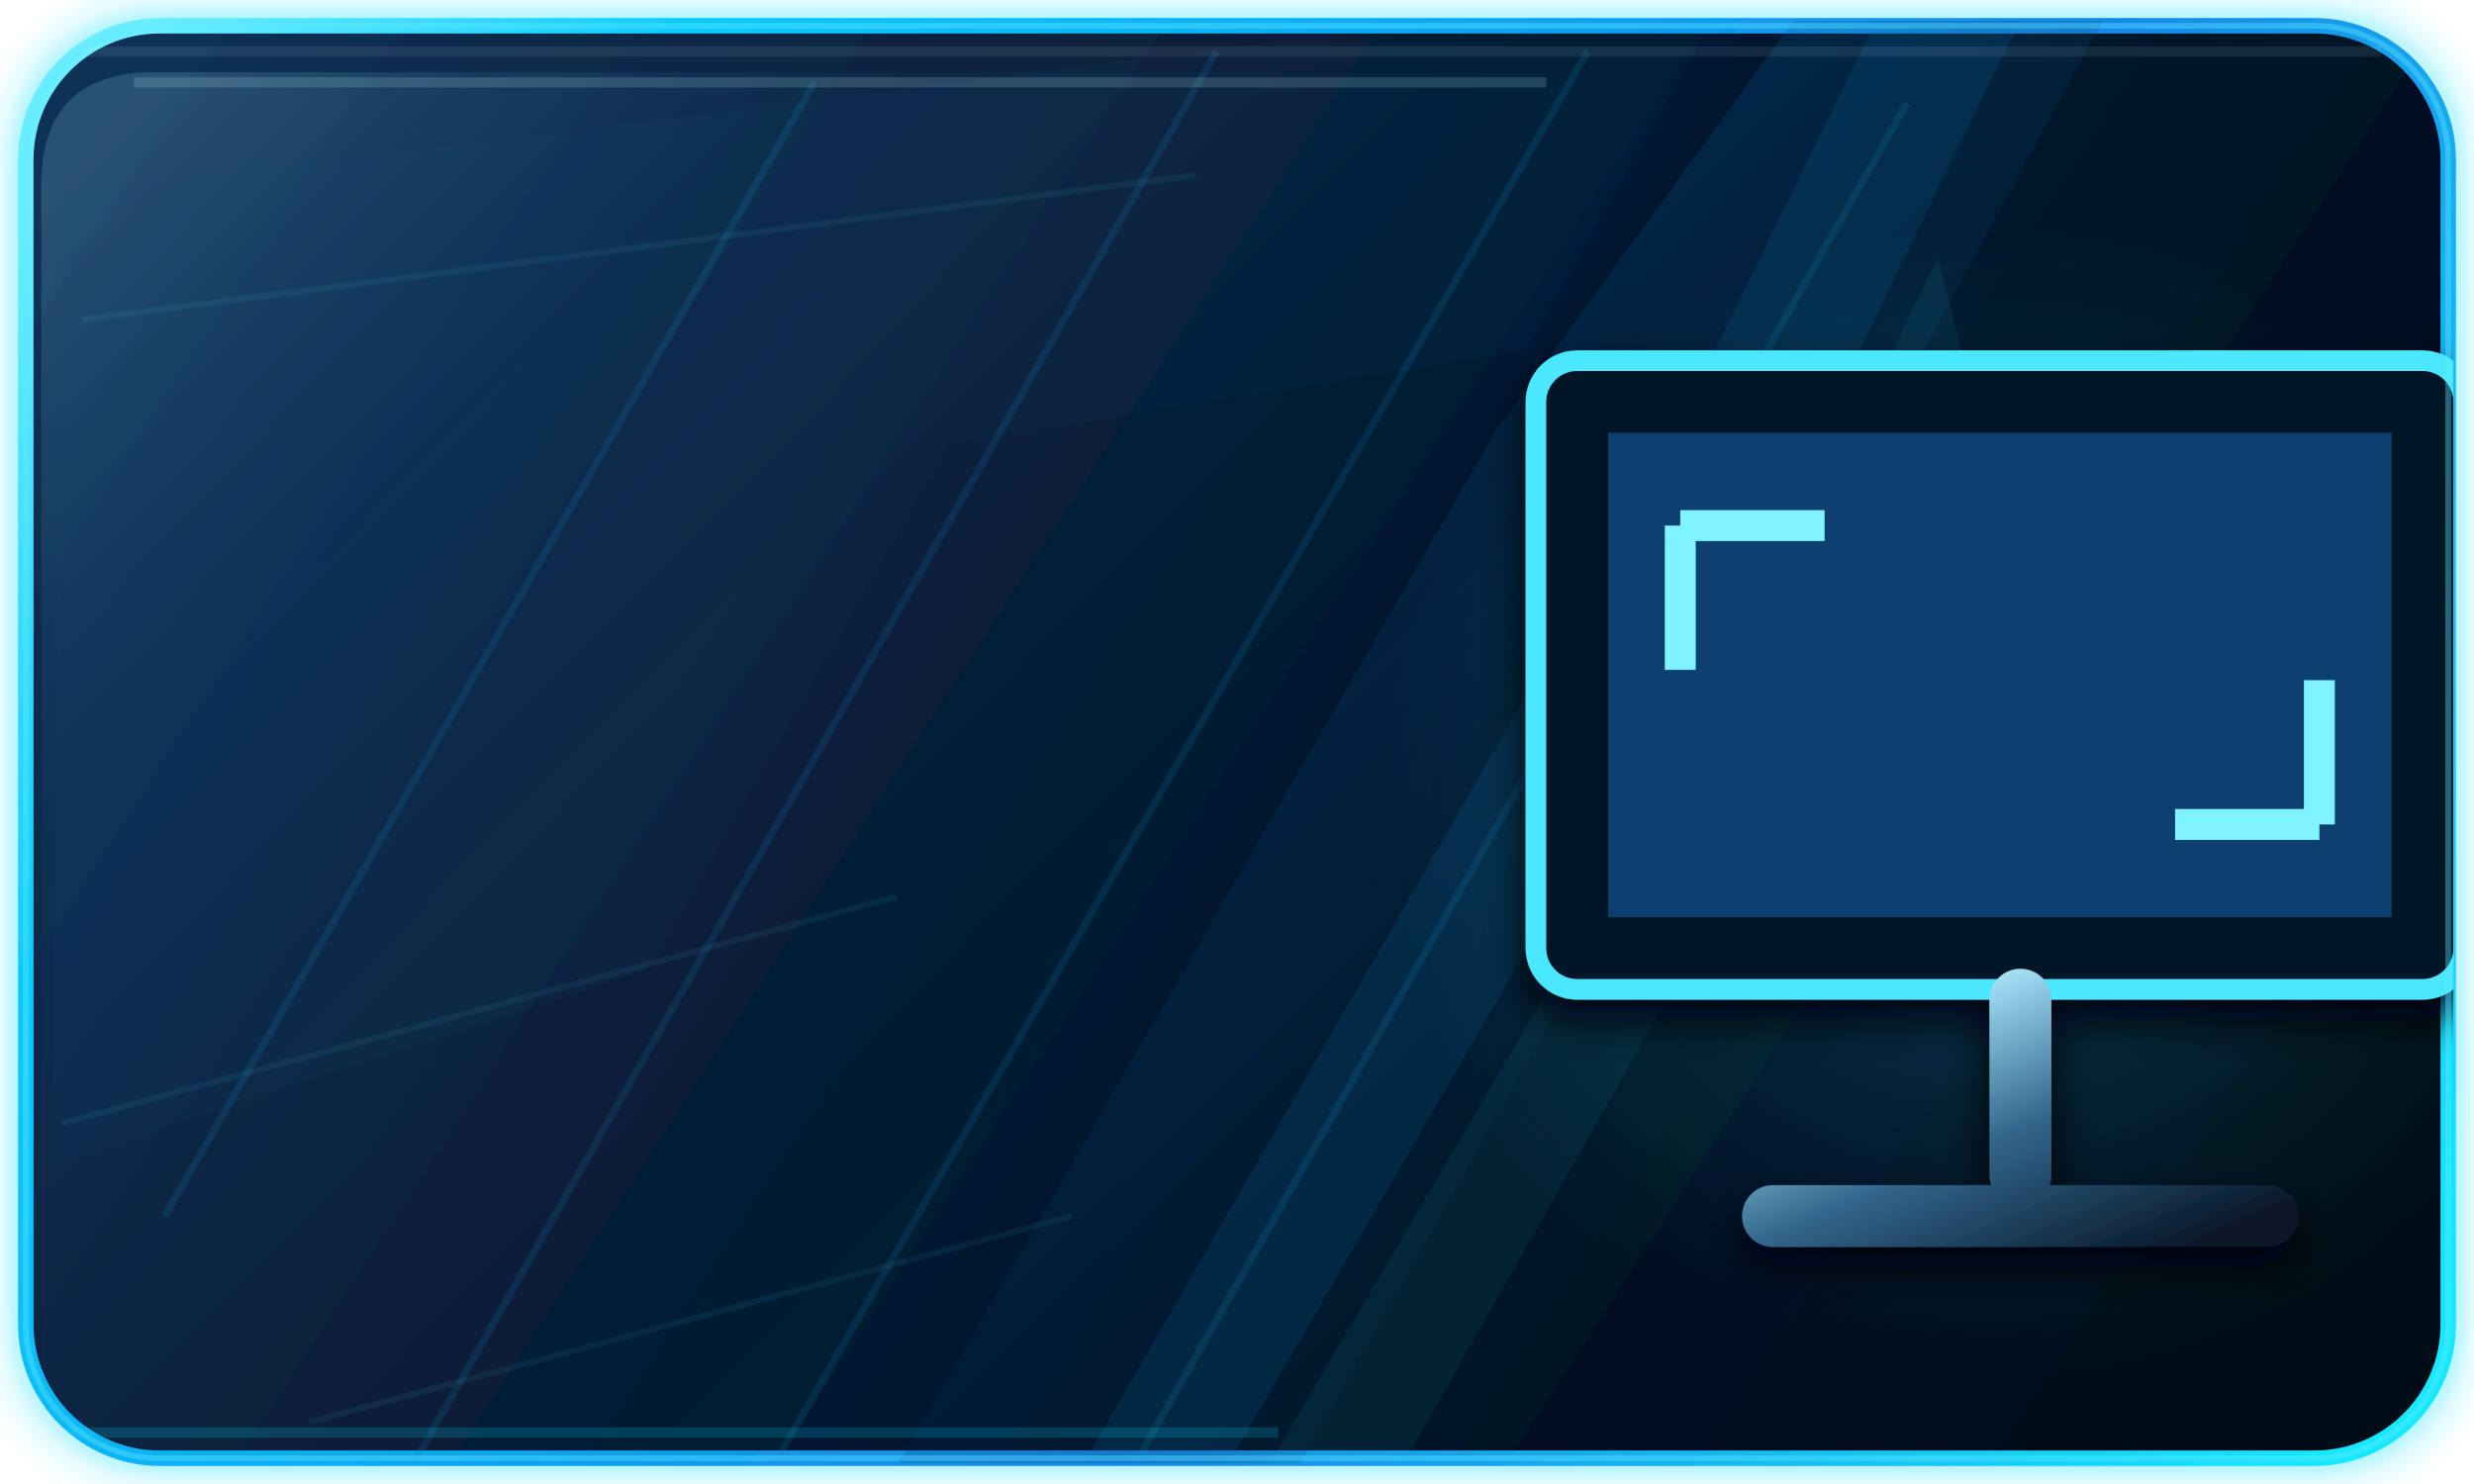
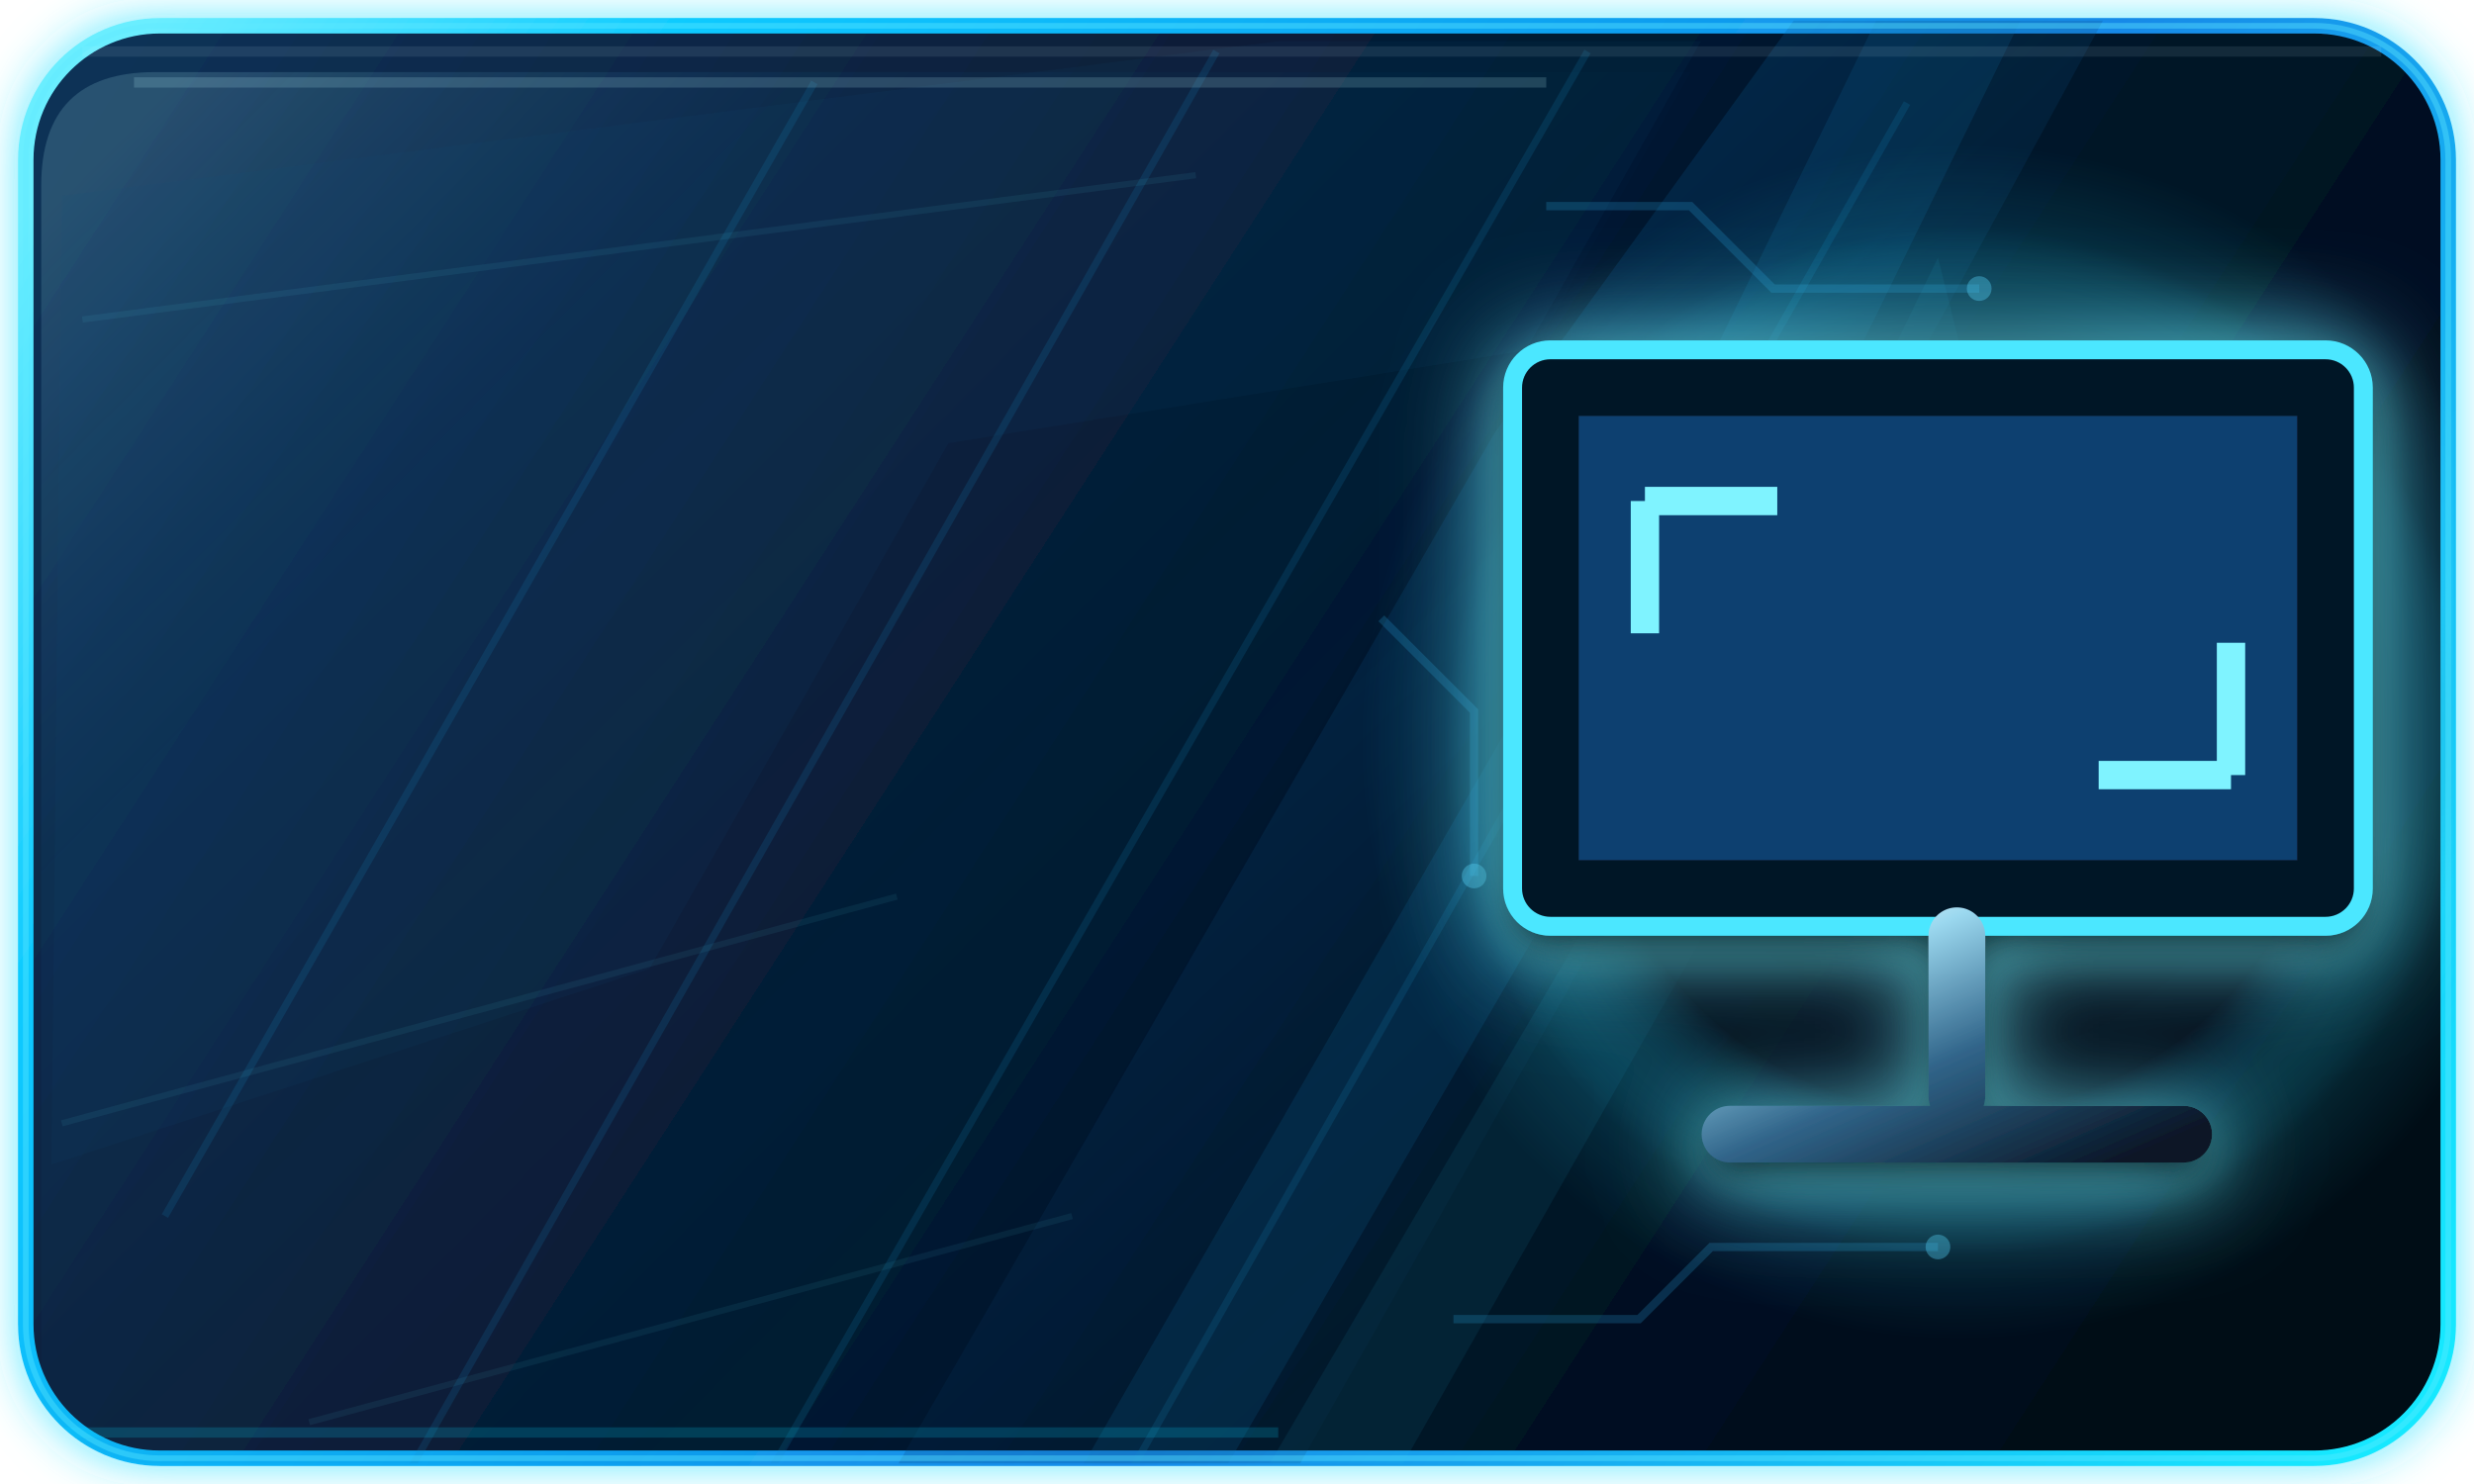
<svg xmlns="http://www.w3.org/2000/svg" viewBox="0 0 240 144" role="img" aria-label="Static Resolution tile artwork">
  <defs>
    <linearGradient id="surface" x1="12" y1="5" x2="224" y2="142" gradientUnits="userSpaceOnUse">
      <stop stop-color="#0b3156" />
      <stop offset=".34" stop-color="#071f39" />
      <stop offset=".7" stop-color="#041326" />
      <stop offset="1" stop-color="#010813" />
    </linearGradient>
    <linearGradient id="rim" x1="16" y1="0" x2="225" y2="144" gradientUnits="userSpaceOnUse">
      <stop stop-color="#6beeff" />
      <stop offset=".18" stop-color="#08c8ff" />
      <stop offset=".62" stop-color="#1589e8" />
      <stop offset="1" stop-color="#18e8ff" />
    </linearGradient>
    <linearGradient id="glass" x1="18" y1="7" x2="132" y2="119" gradientUnits="userSpaceOnUse">
      <stop stop-color="#b7f8ff" stop-opacity=".16" />
      <stop offset=".28" stop-color="#0f89cf" stop-opacity=".06" />
      <stop offset="1" stop-color="#020b19" stop-opacity="0" />
    </linearGradient>
    <linearGradient id="panel" x1="113" y1="15" x2="229" y2="136" gradientUnits="userSpaceOnUse">
      <stop stop-color="#0b80c6" stop-opacity=".26" />
      <stop offset=".44" stop-color="#08345e" stop-opacity=".18" />
      <stop offset="1" stop-color="#03101f" stop-opacity=".02" />
    </linearGradient>
    <linearGradient id="accent" x1="0" y1="0" x2="1" y2="1">
      <stop stop-color="#e9feff" />
      <stop offset=".22" stop-color="#62f1ff" />
      <stop offset=".62" stop-color="#08aeea" />
      <stop offset="1" stop-color="#07519f" />
    </linearGradient>
    <linearGradient id="metal" x1="0" y1="0" x2="1" y2="1">
      <stop stop-color="#f5fdff" />
      <stop offset=".2" stop-color="#9bd8ef" />
      <stop offset=".55" stop-color="#31658a" />
      <stop offset="1" stop-color="#071627" />
    </linearGradient>
    <linearGradient id="green" x1="0" y1="0" x2="1" y2="1">
      <stop stop-color="#caffee" />
      <stop offset=".28" stop-color="#39f5b0" />
      <stop offset="1" stop-color="#00765c" />
    </linearGradient>
    <linearGradient id="danger" x1="0" y1="0" x2="1" y2="1">
      <stop stop-color="#fff4ed" />
      <stop offset=".22" stop-color="#ff725f" />
      <stop offset=".72" stop-color="#e31c35" />
      <stop offset="1" stop-color="#6e0718" />
    </linearGradient>
    <linearGradient id="gold" x1="0" y1="0" x2="1" y2="1">
      <stop stop-color="#fffbd1" />
      <stop offset=".3" stop-color="#ffe52e" />
      <stop offset="1" stop-color="#e87b00" />
    </linearGradient>
    <radialGradient id="orb">
      <stop stop-color="#29dcff" stop-opacity=".28" />
      <stop offset=".55" stop-color="#29dcff" stop-opacity=".09" />
      <stop offset="1" stop-color="#29dcff" stop-opacity="0" />
    </radialGradient>
    <filter id="outerGlow" x="-30%" y="-50%" width="160%" height="200%">
      <feGaussianBlur stdDeviation="2.3" result="b" />
      <feColorMatrix in="b" values="0 0 0 0 .02 0 0 0 0 .75 0 0 0 0 1 0 0 0 .72 0" result="c" />
      <feMerge>
        <feMergeNode in="c" />
        <feMergeNode in="SourceGraphic" />
      </feMerge>
    </filter>
    <filter id="glow" x="-80%" y="-80%" width="260%" height="260%">
      <feGaussianBlur stdDeviation="3" result="b" />
      <feMerge>
        <feMergeNode in="b" />
        <feMergeNode in="SourceGraphic" />
      </feMerge>
    </filter>
    <filter id="shadow" x="-80%" y="-80%" width="260%" height="260%">
      <feDropShadow dx="0" dy="2" stdDeviation="2" flood-color="#000711" flood-opacity=".95" />
    </filter>
+     <radialGradient id="halo" cx="190" cy="72" r="58" gradientUnits="userSpaceOnUse">
+       <stop stop-color="#01050d" stop-opacity=".92" />
+       <stop offset=".62" stop-color="#020a17" stop-opacity=".7" />
+       <stop offset=".86" stop-color="#29dcff" stop-opacity=".1" />
+       <stop offset="1" stop-color="#29dcff" stop-opacity="0" />
+     </radialGradient>
+     <filter id="bloom" x="-40%" y="-40%" width="180%" height="180%">
+       <feGaussianBlur in="SourceAlpha" stdDeviation="4.5" result="b" />
+       <feColorMatrix in="b" values="0 0 0 0 0.161 0 0 0 0 0.863 0 0 0 0 1.000 0 0 0 .75 0" result="c" />
+       <feMerge>
+         <feMergeNode in="c" />
+         <feMergeNode in="SourceGraphic" />
+       </feMerge>
+     </filter>
    <clipPath id="clip">
      <rect x="2" y="2" width="236" height="140" rx="13" />
    </clipPath>
  </defs>
  <g filter="url(#outerGlow)">
    <rect x="2.5" y="2.5" width="235" height="139" rx="13" fill="url(#surface)" stroke="url(#rim)" stroke-width="1.5" />
  </g>
  <g clip-path="url(#clip)">
    <path d="M10 7H164L129 69 86 144H4V18Q4 7 15 7Z" fill="url(#glass)" />
    <path d="M6 19 124 4h41l-17 30L92 43 63 94 5 113Z" fill="#0b4f7d" opacity=".09" />
    <path d="M86 144 145 42 174 2h30l-31 57-48 85Z" fill="url(#panel)" />
    <path d="m104 144 57-99 21-43h14l-24 49-54 93Z" fill="#0e75ad" opacity=".16" />
    <path d="m122 144 47-80 19-39 4 16-15 29-42 74Z" fill="#21b9e7" opacity=".08" />
    <path d="M16 118 79 8M39 144 118 5M74 144l80-139M109 144 185 10" fill="none" stroke="#178ec2" stroke-opacity=".16" stroke-width=".7" />
    <path d="M8 31 116 17M6 109l81-22M30 138l74-20" fill="none" stroke="#5ae9ff" stroke-opacity=".07" stroke-width=".6" />
    <path d="M13 8h137" stroke="#c1fbff" stroke-opacity=".17" />
-     <ellipse cx="193" cy="78" rx="59" ry="56" fill="url(#orb)" />
-     <g filter="url(#shadow)">
-       <g transform="translate(141 27)">
-         <rect x="8" y="8" width="90" height="61" rx="4" fill="#061728" stroke="#4be7ff" stroke-width="2" />
-         <rect x="15" y="15" width="76" height="47" fill="#0c3f70" />
-         <path d="M55 70v17M31 91h48" stroke="url(#metal)" stroke-width="6" stroke-linecap="round" />
-         <path d="M22 24v14M22 24h14M84 53V39M84 53H70" fill="none" stroke="#7ff3ff" stroke-width="3" />
+     <circle cx="190" cy="72" r="58" fill="url(#halo)" />
+     <path d="M150 20h14l8 8h20M141 128h18l7-7h22M226 40v18l-6 6M134 60l9 9v16" fill="none" stroke="#2aa9e6" stroke-opacity=".22" stroke-width=".8" />
+     <g fill="#57d8ff" fill-opacity=".35">
+       <circle cx="192" cy="28" r="1.2" />
+       <circle cx="188" cy="121" r="1.2" />
+       <circle cx="220" cy="64" r="1.2" />
+       <circle cx="143" cy="85" r="1.2" />
+     </g>
+     <g filter="url(#bloom)">
+       <g transform="translate(188 72) scale(0.917) translate(-194.0 -76.5)">
+         <g filter="url(#shadow)">
+           <g transform="translate(141 27)">
+             <rect x="8" y="8" width="90" height="61" rx="4" fill="#061728" stroke="#4be7ff" stroke-width="2" />
+             <rect x="15" y="15" width="76" height="47" fill="#0c3f70" />
+             <path d="M55 70v17M31 91h48" stroke="url(#metal)" stroke-width="6" stroke-linecap="round" />
+             <path d="M22 24v14M22 24h14M84 53V39M84 53H70" fill="none" stroke="#7ff3ff" stroke-width="3" />
+           </g>
+         </g>
      </g>
    </g>
    <path d="M5 139h119" stroke="#0ad8ff" stroke-opacity=".18" />
    <path d="M8 5h223" stroke="#d9fdff" stroke-opacity=".09" />
  </g>
  <rect x="2.5" y="2.5" width="235" height="139" rx="13" fill="none" stroke="#60eaff" stroke-opacity=".38" stroke-width=".55" />
</svg>
